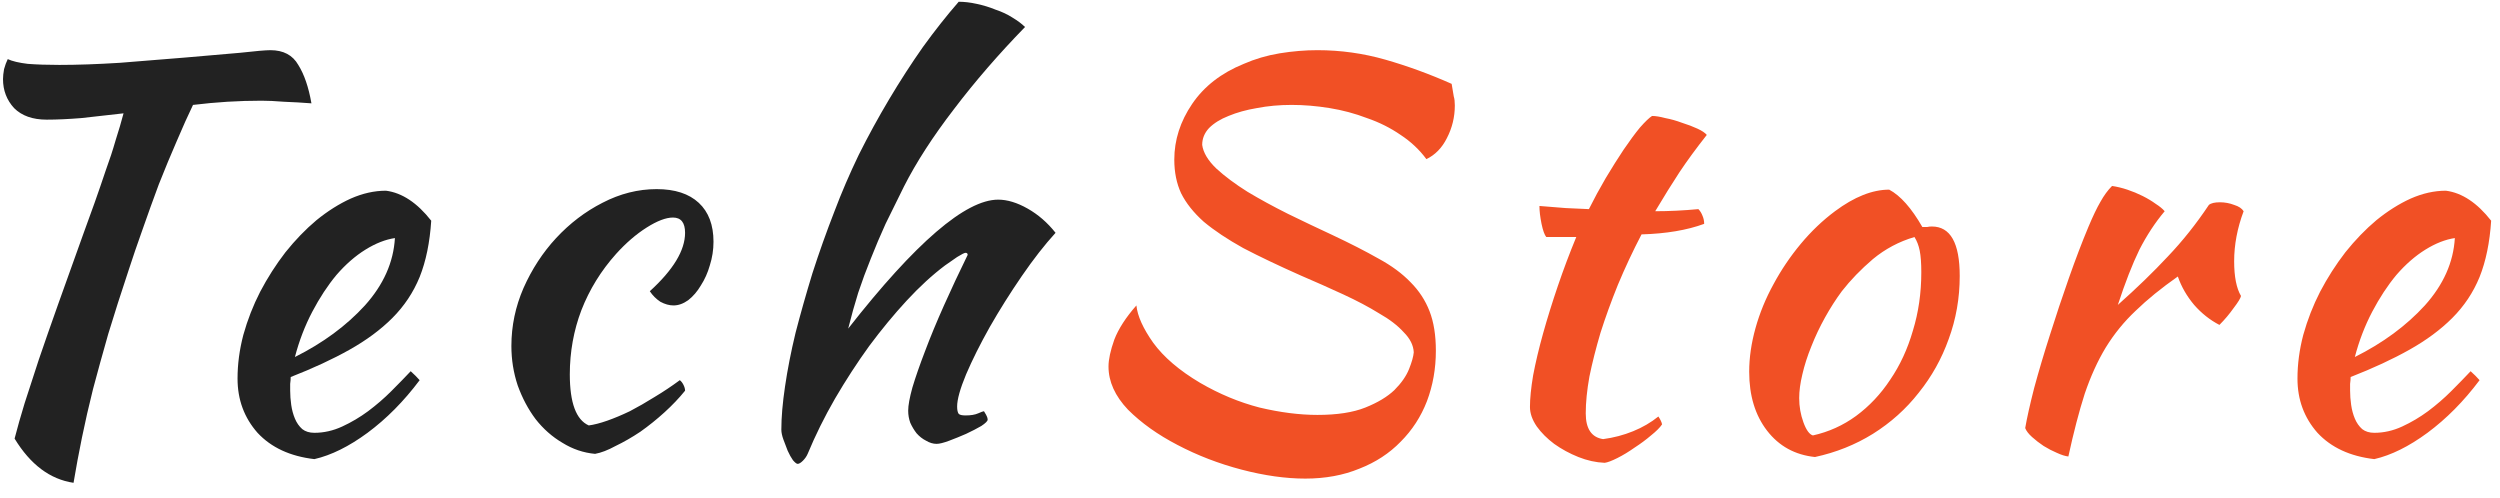
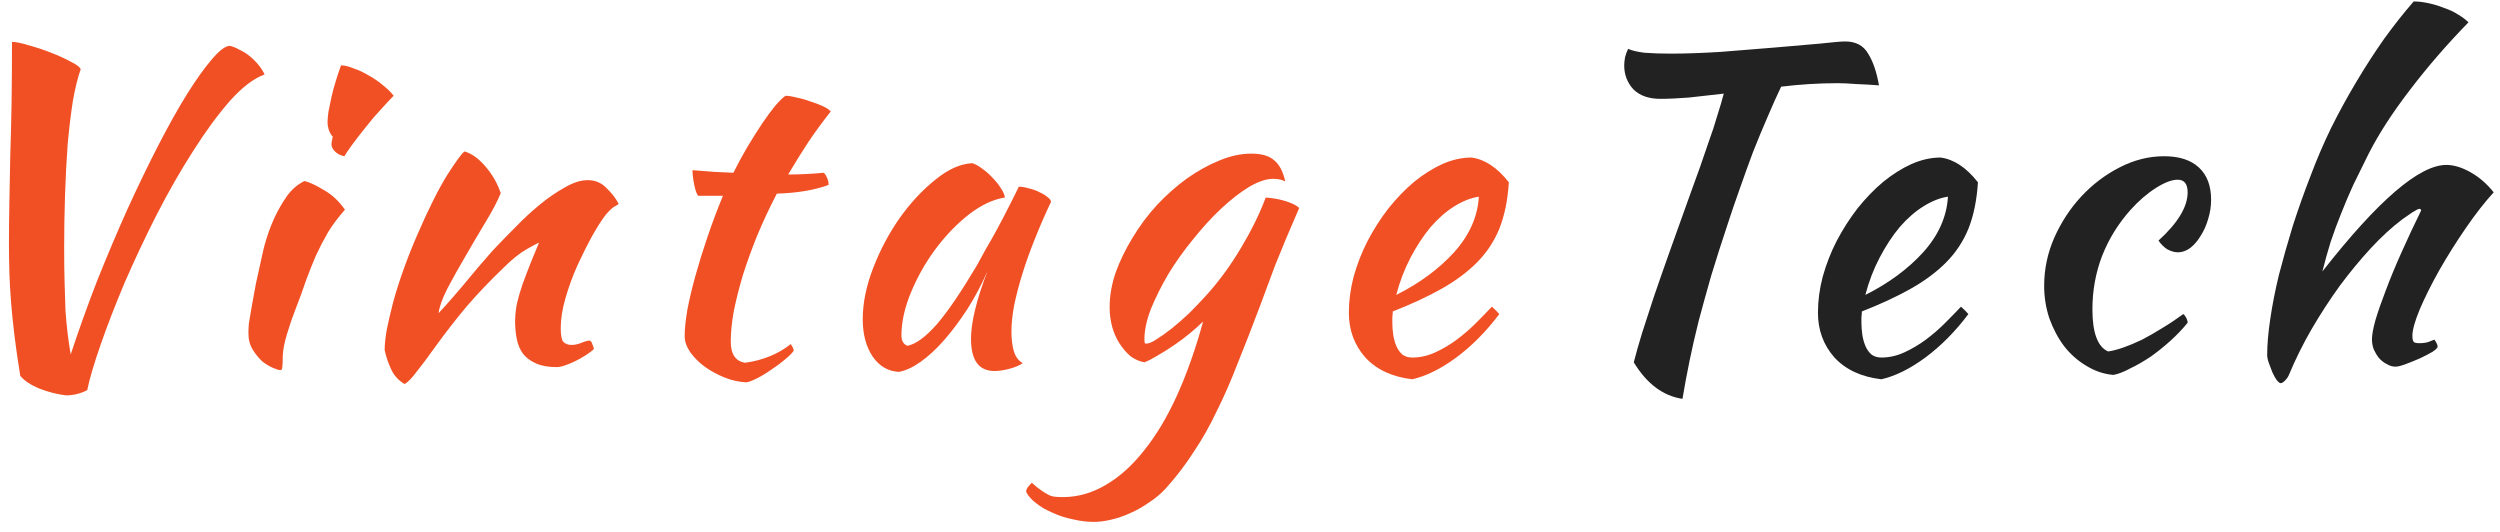
- <svg xmlns="http://www.w3.org/2000/svg" width="171" height="34" viewBox="0 0 171 34" fill="none">
-   <path d="M3.194 8.184C2.234 8.184 1.49 7.92 0.962 7.392C0.458 6.84 0.206 6.18 0.206 5.412C0.206 5.22 0.23 4.992 0.278 4.728C0.35 4.464 0.434 4.236 0.53 4.044C0.842 4.188 1.298 4.296 1.898 4.368C2.522 4.416 3.242 4.44 4.058 4.44C5.282 4.44 6.662 4.392 8.198 4.296C9.758 4.176 11.246 4.056 12.662 3.936C14.078 3.816 15.326 3.708 16.406 3.612C17.486 3.492 18.182 3.432 18.494 3.432C19.382 3.432 20.018 3.768 20.402 4.44C20.81 5.088 21.11 5.964 21.302 7.068C20.678 7.02 20.054 6.984 19.43 6.96C18.83 6.912 18.314 6.888 17.882 6.888C17.114 6.888 16.334 6.912 15.542 6.96C14.774 7.008 13.994 7.08 13.202 7.176C12.866 7.872 12.494 8.7 12.086 9.66C11.678 10.596 11.27 11.58 10.862 12.612C10.478 13.644 10.106 14.676 9.746 15.708C9.386 16.716 9.074 17.628 8.81 18.444C8.282 20.028 7.814 21.492 7.406 22.836C7.022 24.18 6.674 25.44 6.362 26.616C6.074 27.768 5.822 28.872 5.606 29.928C5.39 30.984 5.198 32.016 5.03 33.024C3.422 32.784 2.078 31.776 0.998 30C1.19 29.256 1.418 28.452 1.682 27.588C1.97 26.7 2.294 25.704 2.654 24.6C3.038 23.472 3.482 22.2 3.986 20.784C4.49 19.368 5.066 17.76 5.714 15.96C5.954 15.288 6.206 14.592 6.47 13.872C6.734 13.128 6.986 12.396 7.226 11.676C7.49 10.956 7.718 10.26 7.91 9.588C8.126 8.916 8.306 8.304 8.45 7.752C7.442 7.872 6.482 7.98 5.57 8.076C4.682 8.148 3.89 8.184 3.194 8.184ZM29.496 15.096C29.4 16.584 29.136 17.868 28.704 18.948C28.272 20.004 27.648 20.94 26.832 21.756C26.04 22.548 25.068 23.268 23.916 23.916C22.764 24.564 21.42 25.188 19.884 25.788C19.884 25.932 19.872 26.088 19.848 26.256C19.848 26.4 19.848 26.556 19.848 26.724C19.848 27.036 19.872 27.36 19.92 27.696C19.968 28.032 20.052 28.344 20.172 28.632C20.292 28.92 20.46 29.16 20.676 29.352C20.892 29.52 21.168 29.604 21.504 29.604C22.152 29.604 22.788 29.46 23.412 29.172C24.036 28.884 24.624 28.536 25.176 28.128C25.752 27.696 26.28 27.24 26.76 26.76C27.264 26.256 27.708 25.8 28.092 25.392C28.332 25.608 28.536 25.812 28.704 26.004C27.624 27.444 26.436 28.644 25.14 29.604C23.868 30.54 22.656 31.14 21.504 31.404C19.848 31.212 18.552 30.612 17.616 29.604C16.704 28.572 16.248 27.336 16.248 25.896C16.248 24.912 16.38 23.916 16.644 22.908C16.932 21.876 17.316 20.892 17.796 19.956C18.3 18.996 18.876 18.096 19.524 17.256C20.196 16.416 20.904 15.684 21.648 15.06C22.416 14.436 23.196 13.944 23.988 13.584C24.804 13.224 25.608 13.044 26.4 13.044C27.504 13.188 28.536 13.872 29.496 15.096ZM27.012 16.284C26.364 16.38 25.692 16.644 24.996 17.076C24.3 17.508 23.64 18.084 23.016 18.804C22.416 19.524 21.864 20.364 21.36 21.324C20.856 22.284 20.46 23.316 20.172 24.42C22.092 23.46 23.688 22.284 24.96 20.892C26.232 19.476 26.916 17.94 27.012 16.284ZM34.979 23.664C34.979 22.296 35.255 20.976 35.807 19.704C36.383 18.408 37.127 17.268 38.039 16.284C38.975 15.276 40.031 14.472 41.207 13.872C42.407 13.248 43.643 12.936 44.915 12.936C46.163 12.936 47.123 13.248 47.795 13.872C48.467 14.496 48.803 15.384 48.803 16.536C48.803 17.088 48.719 17.628 48.551 18.156C48.407 18.66 48.203 19.116 47.939 19.524C47.699 19.932 47.411 20.268 47.075 20.532C46.739 20.772 46.403 20.892 46.067 20.892C45.779 20.892 45.479 20.808 45.167 20.64C44.879 20.448 44.639 20.208 44.447 19.92C46.055 18.456 46.859 17.124 46.859 15.924C46.859 15.228 46.583 14.88 46.031 14.88C45.551 14.88 44.951 15.108 44.231 15.564C43.511 16.02 42.815 16.62 42.143 17.364C41.111 18.516 40.319 19.8 39.767 21.216C39.239 22.608 38.975 24.072 38.975 25.608C38.975 27.552 39.407 28.716 40.271 29.1C40.631 29.052 41.051 28.944 41.531 28.776C42.011 28.608 42.527 28.392 43.079 28.128C43.631 27.84 44.195 27.516 44.771 27.156C45.371 26.796 45.947 26.412 46.499 26.004C46.595 26.076 46.679 26.184 46.751 26.328C46.823 26.472 46.859 26.604 46.859 26.724C46.451 27.228 45.983 27.72 45.455 28.2C44.927 28.68 44.375 29.124 43.799 29.532C43.223 29.916 42.659 30.24 42.107 30.504C41.579 30.792 41.111 30.972 40.703 31.044C39.911 30.972 39.167 30.72 38.471 30.288C37.775 29.88 37.163 29.34 36.635 28.668C36.131 27.996 35.723 27.228 35.411 26.364C35.123 25.5 34.979 24.6 34.979 23.664ZM53.444 29.388C53.444 28.548 53.528 27.564 53.696 26.436C53.864 25.284 54.104 24.06 54.416 22.764C54.752 21.468 55.136 20.112 55.568 18.696C56.024 17.28 56.528 15.864 57.08 14.448C57.56 13.176 58.112 11.892 58.736 10.596C59.384 9.3 60.08 8.028 60.824 6.78C61.568 5.532 62.336 4.344 63.128 3.216C63.944 2.088 64.76 1.056 65.576 0.12C65.96 0.12 66.368 0.168 66.8 0.264C67.256 0.36 67.688 0.492 68.096 0.66C68.528 0.804 68.912 0.984 69.248 1.2C69.608 1.416 69.896 1.632 70.112 1.848C68.312 3.696 66.692 5.568 65.252 7.464C63.812 9.336 62.672 11.1 61.832 12.756C61.376 13.668 60.956 14.52 60.572 15.312C60.212 16.104 59.876 16.896 59.564 17.688C59.252 18.456 58.964 19.236 58.7 20.028C58.46 20.796 58.232 21.612 58.016 22.476C62.624 16.596 66.044 13.656 68.276 13.656C68.9 13.656 69.572 13.86 70.292 14.268C71.012 14.676 71.648 15.228 72.2 15.924C71.456 16.74 70.688 17.724 69.896 18.876C69.104 20.028 68.372 21.192 67.7 22.368C67.052 23.52 66.512 24.6 66.08 25.608C65.672 26.592 65.468 27.324 65.468 27.804C65.468 28.044 65.504 28.212 65.576 28.308C65.648 28.38 65.804 28.416 66.044 28.416C66.404 28.416 66.692 28.368 66.908 28.272C67.124 28.176 67.256 28.128 67.304 28.128C67.424 28.32 67.496 28.452 67.52 28.524C67.544 28.596 67.556 28.656 67.556 28.704C67.556 28.8 67.412 28.944 67.124 29.136C66.836 29.304 66.488 29.484 66.08 29.676C65.696 29.844 65.312 30 64.928 30.144C64.544 30.288 64.256 30.36 64.064 30.36C63.824 30.36 63.584 30.288 63.344 30.144C63.104 30.024 62.888 29.856 62.696 29.64C62.528 29.424 62.384 29.184 62.264 28.92C62.168 28.656 62.12 28.38 62.12 28.092C62.12 27.732 62.216 27.204 62.408 26.508C62.624 25.788 62.912 24.96 63.272 24.024C63.632 23.064 64.064 22.02 64.568 20.892C65.072 19.764 65.612 18.612 66.188 17.436C66.188 17.34 66.14 17.292 66.044 17.292C65.972 17.292 65.78 17.388 65.468 17.58C65.18 17.772 64.904 17.964 64.64 18.156C63.776 18.804 62.9 19.608 62.012 20.568C61.148 21.504 60.296 22.536 59.456 23.664C58.64 24.792 57.86 25.992 57.116 27.264C56.396 28.512 55.772 29.772 55.244 31.044C55.172 31.212 55.064 31.368 54.92 31.512C54.776 31.656 54.656 31.728 54.56 31.728C54.488 31.728 54.38 31.644 54.236 31.476C54.116 31.308 53.996 31.092 53.876 30.828C53.78 30.588 53.684 30.336 53.588 30.072C53.492 29.808 53.444 29.58 53.444 29.388Z" fill="#222222" />
-   <path d="M99.293 5.736C99.365 6.144 99.413 6.432 99.438 6.6C99.486 6.744 99.51 6.948 99.51 7.212C99.51 8.004 99.329 8.748 98.969 9.444C98.633 10.116 98.165 10.596 97.566 10.884C97.085 10.236 96.498 9.684 95.802 9.228C95.106 8.748 94.338 8.364 93.498 8.076C92.681 7.764 91.829 7.536 90.942 7.392C90.053 7.248 89.189 7.176 88.35 7.176C87.51 7.176 86.718 7.248 85.974 7.392C85.254 7.512 84.606 7.692 84.029 7.932C83.478 8.148 83.034 8.424 82.698 8.76C82.385 9.096 82.23 9.48 82.23 9.912C82.302 10.44 82.626 10.98 83.201 11.532C83.778 12.06 84.486 12.588 85.326 13.116C86.165 13.62 87.09 14.124 88.097 14.628C89.129 15.132 90.138 15.612 91.121 16.068C92.346 16.644 93.401 17.184 94.29 17.688C95.177 18.168 95.909 18.708 96.486 19.308C97.061 19.884 97.493 20.544 97.781 21.288C98.07 22.032 98.213 22.932 98.213 23.988C98.213 25.212 98.01 26.364 97.602 27.444C97.194 28.5 96.594 29.424 95.802 30.216C95.034 31.008 94.097 31.62 92.993 32.052C91.889 32.508 90.653 32.736 89.285 32.736C87.942 32.736 86.49 32.532 84.93 32.124C83.37 31.716 81.906 31.152 80.537 30.432C79.194 29.736 78.066 28.932 77.153 28.02C76.266 27.084 75.822 26.1 75.822 25.068C75.822 24.588 75.954 23.976 76.218 23.232C76.505 22.488 77.01 21.708 77.73 20.892C77.802 21.612 78.186 22.464 78.882 23.448C79.602 24.432 80.669 25.344 82.085 26.184C83.406 26.952 84.761 27.516 86.153 27.876C87.57 28.212 88.889 28.38 90.114 28.38C91.457 28.38 92.549 28.212 93.389 27.876C94.23 27.54 94.889 27.144 95.37 26.688C95.85 26.208 96.186 25.728 96.377 25.248C96.57 24.768 96.677 24.384 96.701 24.096C96.677 23.616 96.45 23.16 96.017 22.728C95.609 22.272 95.046 21.84 94.326 21.432C93.629 21 92.814 20.568 91.877 20.136C90.942 19.704 89.969 19.272 88.962 18.84C87.45 18.168 86.141 17.544 85.037 16.968C83.957 16.368 83.058 15.768 82.338 15.168C81.641 14.544 81.126 13.896 80.79 13.224C80.478 12.552 80.322 11.784 80.322 10.92C80.322 9.576 80.73 8.304 81.546 7.104C82.362 5.904 83.537 4.992 85.073 4.368C85.841 4.032 86.657 3.792 87.522 3.648C88.409 3.504 89.273 3.432 90.114 3.432C91.698 3.432 93.246 3.648 94.757 4.08C96.269 4.512 97.781 5.064 99.293 5.736ZM105.765 16.212C105.645 16.068 105.537 15.768 105.441 15.312C105.345 14.832 105.297 14.424 105.297 14.088C105.921 14.136 106.521 14.184 107.097 14.232C107.673 14.256 108.201 14.28 108.681 14.304C109.041 13.584 109.425 12.876 109.833 12.18C110.265 11.46 110.673 10.812 111.057 10.236C111.465 9.636 111.837 9.132 112.173 8.724C112.533 8.316 112.809 8.052 113.001 7.932C113.241 7.932 113.541 7.98 113.901 8.076C114.285 8.148 114.669 8.256 115.053 8.4C115.437 8.52 115.785 8.652 116.097 8.796C116.409 8.94 116.625 9.084 116.745 9.228C116.025 10.14 115.401 10.992 114.873 11.784C114.369 12.552 113.817 13.44 113.217 14.448C113.697 14.448 114.177 14.436 114.657 14.412C115.161 14.388 115.665 14.352 116.169 14.304C116.289 14.424 116.385 14.58 116.457 14.772C116.529 14.94 116.565 15.12 116.565 15.312C115.389 15.744 113.961 15.984 112.281 16.032C111.681 17.184 111.141 18.336 110.661 19.488C110.205 20.616 109.809 21.708 109.473 22.764C109.161 23.82 108.909 24.816 108.717 25.752C108.549 26.688 108.465 27.528 108.465 28.272C108.465 29.328 108.861 29.916 109.653 30.036C110.373 29.94 111.057 29.76 111.705 29.496C112.353 29.232 112.929 28.896 113.433 28.488C113.577 28.704 113.661 28.884 113.685 29.028C113.541 29.244 113.289 29.496 112.929 29.784C112.593 30.072 112.221 30.348 111.813 30.612C111.405 30.9 111.009 31.14 110.625 31.332C110.241 31.524 109.953 31.632 109.761 31.656C109.161 31.632 108.561 31.5 107.961 31.26C107.361 31.02 106.809 30.72 106.305 30.36C105.825 30 105.429 29.604 105.117 29.172C104.805 28.716 104.649 28.272 104.649 27.84C104.649 27.264 104.721 26.544 104.865 25.68C105.033 24.792 105.261 23.832 105.549 22.8C105.837 21.768 106.173 20.688 106.557 19.56C106.941 18.432 107.361 17.316 107.817 16.212H105.765ZM124.145 31.26C122.777 31.116 121.685 30.516 120.869 29.46C120.053 28.404 119.645 27.06 119.645 25.428C119.645 24.468 119.789 23.472 120.077 22.44C120.365 21.408 120.773 20.412 121.301 19.452C121.829 18.468 122.453 17.544 123.173 16.68C123.893 15.816 124.673 15.072 125.513 14.448C126.833 13.464 128.069 12.972 129.221 12.972C129.989 13.38 130.745 14.232 131.489 15.528C131.609 15.528 131.717 15.528 131.813 15.528C131.909 15.504 132.017 15.492 132.137 15.492C133.409 15.492 134.045 16.62 134.045 18.876C134.045 20.388 133.793 21.828 133.289 23.196C132.809 24.54 132.125 25.764 131.237 26.868C130.373 27.972 129.329 28.908 128.105 29.676C126.905 30.42 125.585 30.948 124.145 31.26ZM125.981 19.92C125.573 20.472 125.189 21.072 124.829 21.72C124.469 22.368 124.157 23.028 123.893 23.7C123.629 24.348 123.425 24.984 123.281 25.608C123.137 26.208 123.065 26.748 123.065 27.228C123.065 27.804 123.161 28.356 123.353 28.884C123.545 29.412 123.761 29.712 124.001 29.784C125.081 29.544 126.065 29.1 126.953 28.452C127.865 27.78 128.645 26.952 129.293 25.968C129.965 24.984 130.481 23.868 130.841 22.62C131.225 21.372 131.417 20.04 131.417 18.624C131.417 18 131.381 17.508 131.309 17.148C131.237 16.788 131.117 16.476 130.949 16.212C129.893 16.524 128.945 17.028 128.105 17.724C127.289 18.42 126.581 19.152 125.981 19.92ZM138.524 29.28C138.644 28.584 138.848 27.672 139.136 26.544C139.448 25.392 139.808 24.18 140.216 22.908C140.624 21.612 141.056 20.316 141.512 19.02C141.968 17.724 142.412 16.56 142.844 15.528C143.156 14.784 143.432 14.208 143.672 13.8C143.912 13.368 144.176 13.008 144.464 12.72C144.8 12.768 145.148 12.852 145.508 12.972C145.868 13.092 146.216 13.236 146.552 13.404C146.888 13.572 147.188 13.752 147.452 13.944C147.716 14.112 147.92 14.28 148.064 14.448C147.416 15.216 146.84 16.092 146.336 17.076C145.856 18.06 145.364 19.32 144.86 20.856C146.156 19.704 147.296 18.6 148.28 17.544C149.288 16.488 150.224 15.312 151.088 14.016C151.232 13.896 151.484 13.836 151.844 13.836C152.18 13.836 152.504 13.896 152.816 14.016C153.128 14.112 153.344 14.256 153.464 14.448C153.032 15.6 152.816 16.74 152.816 17.868C152.816 18.924 152.972 19.716 153.284 20.244C153.26 20.388 153.092 20.664 152.78 21.072C152.492 21.48 152.168 21.864 151.808 22.224C151.16 21.888 150.584 21.432 150.08 20.856C149.576 20.256 149.204 19.608 148.964 18.912C147.836 19.704 146.876 20.484 146.084 21.252C145.292 21.996 144.608 22.836 144.032 23.772C143.48 24.684 143 25.74 142.592 26.94C142.208 28.14 141.836 29.568 141.476 31.224C141.26 31.2 140.996 31.116 140.684 30.972C140.396 30.852 140.096 30.696 139.784 30.504C139.496 30.312 139.232 30.108 138.992 29.892C138.752 29.676 138.596 29.472 138.524 29.28ZM170.395 15.096C170.299 16.584 170.035 17.868 169.603 18.948C169.171 20.004 168.547 20.94 167.731 21.756C166.939 22.548 165.967 23.268 164.815 23.916C163.663 24.564 162.319 25.188 160.783 25.788C160.783 25.932 160.771 26.088 160.747 26.256C160.747 26.4 160.747 26.556 160.747 26.724C160.747 27.036 160.771 27.36 160.819 27.696C160.867 28.032 160.951 28.344 161.071 28.632C161.191 28.92 161.359 29.16 161.575 29.352C161.791 29.52 162.067 29.604 162.403 29.604C163.051 29.604 163.687 29.46 164.311 29.172C164.935 28.884 165.523 28.536 166.075 28.128C166.651 27.696 167.179 27.24 167.659 26.76C168.163 26.256 168.607 25.8 168.991 25.392C169.231 25.608 169.435 25.812 169.603 26.004C168.523 27.444 167.335 28.644 166.039 29.604C164.767 30.54 163.555 31.14 162.403 31.404C160.747 31.212 159.451 30.612 158.515 29.604C157.603 28.572 157.147 27.336 157.147 25.896C157.147 24.912 157.279 23.916 157.543 22.908C157.831 21.876 158.215 20.892 158.695 19.956C159.199 18.996 159.775 18.096 160.423 17.256C161.095 16.416 161.803 15.684 162.547 15.06C163.315 14.436 164.095 13.944 164.887 13.584C165.703 13.224 166.507 13.044 167.299 13.044C168.403 13.188 169.435 13.872 170.395 15.096ZM167.911 16.284C167.263 16.38 166.591 16.644 165.895 17.076C165.199 17.508 164.539 18.084 163.915 18.804C163.315 19.524 162.763 20.364 162.259 21.324C161.755 22.284 161.359 23.316 161.071 24.42C162.991 23.46 164.587 22.284 165.859 20.892C167.131 19.476 167.815 17.94 167.911 16.284Z" fill="#F15025" />
+ <svg xmlns="http://www.w3.org/2000/svg" width="207" height="44" viewBox="0 0 207 44" fill="none">
+   <path d="M7.221 32.304C6.669 32.592 6.081 32.736 5.457 32.736C4.689 32.64 3.945 32.448 3.225 32.16C2.529 31.872 2.013 31.524 1.677 31.116C1.485 29.94 1.329 28.86 1.209 27.876C1.089 26.892 0.993 25.968 0.921 25.104C0.849 24.216 0.801 23.376 0.777 22.584C0.753 21.768 0.741 20.952 0.741 20.136C0.741 19.056 0.753 17.916 0.777 16.716C0.801 15.516 0.825 14.244 0.849 12.9C0.897 11.532 0.933 10.08 0.957 8.544C0.981 6.984 0.993 5.292 0.993 3.468C1.305 3.468 1.773 3.564 2.397 3.756C3.021 3.924 3.633 4.128 4.233 4.368C4.857 4.608 5.409 4.86 5.889 5.124C6.369 5.364 6.633 5.568 6.681 5.736C6.441 6.408 6.225 7.284 6.033 8.364C5.865 9.444 5.721 10.644 5.601 11.964C5.505 13.284 5.433 14.676 5.385 16.14C5.337 17.604 5.313 19.056 5.313 20.496C5.313 21.576 5.325 22.548 5.349 23.412C5.373 24.252 5.397 25.02 5.421 25.716C5.469 26.388 5.529 27.024 5.601 27.624C5.673 28.2 5.757 28.776 5.853 29.352C6.525 27.312 7.257 25.272 8.049 23.232C8.865 21.192 9.693 19.236 10.533 17.364C11.397 15.468 12.249 13.704 13.089 12.072C13.929 10.44 14.721 9.024 15.465 7.824C16.233 6.6 16.917 5.64 17.517 4.944C18.117 4.224 18.609 3.84 18.993 3.792C19.257 3.84 19.533 3.948 19.821 4.116C20.133 4.26 20.421 4.44 20.685 4.656C20.949 4.872 21.189 5.112 21.405 5.376C21.621 5.64 21.789 5.904 21.909 6.168C21.021 6.48 20.061 7.212 19.029 8.364C18.021 9.516 17.001 10.908 15.969 12.54C14.937 14.148 13.929 15.912 12.945 17.832C11.985 19.728 11.109 21.588 10.317 23.412C9.549 25.236 8.889 26.94 8.337 28.524C7.785 30.108 7.413 31.368 7.221 32.304ZM20.569 27.588C20.569 27.372 20.581 27.108 20.605 26.796C20.653 26.46 20.725 26.028 20.821 25.5C20.917 24.948 21.037 24.288 21.181 23.52C21.349 22.752 21.553 21.828 21.793 20.748C21.841 20.508 21.949 20.124 22.117 19.596C22.285 19.068 22.501 18.516 22.765 17.94C23.053 17.34 23.389 16.764 23.773 16.212C24.181 15.66 24.661 15.252 25.213 14.988C25.621 15.084 26.161 15.336 26.833 15.744C27.505 16.128 28.081 16.668 28.561 17.364C28.009 17.988 27.541 18.612 27.157 19.236C26.797 19.86 26.461 20.508 26.149 21.18C25.861 21.852 25.585 22.548 25.321 23.268C25.081 23.988 24.805 24.744 24.493 25.536C24.229 26.208 23.989 26.904 23.773 27.624C23.557 28.32 23.437 28.932 23.413 29.46C23.413 29.892 23.401 30.192 23.377 30.36C23.377 30.552 23.317 30.648 23.197 30.648C23.101 30.648 22.909 30.588 22.621 30.468C22.333 30.348 22.033 30.168 21.721 29.928C21.433 29.664 21.169 29.34 20.929 28.956C20.689 28.572 20.569 28.116 20.569 27.588ZM27.445 11.964C27.445 11.82 27.481 11.604 27.553 11.316C27.433 11.196 27.325 11.016 27.229 10.776C27.157 10.536 27.121 10.32 27.121 10.128C27.121 9.912 27.145 9.624 27.193 9.264C27.265 8.88 27.349 8.472 27.445 8.04C27.541 7.608 27.661 7.164 27.805 6.708C27.949 6.228 28.093 5.796 28.237 5.412C28.525 5.412 28.873 5.496 29.281 5.664C29.713 5.808 30.145 6.012 30.577 6.276C31.009 6.516 31.405 6.792 31.765 7.104C32.125 7.392 32.401 7.668 32.593 7.932C32.329 8.196 31.981 8.568 31.549 9.048C31.117 9.504 30.697 9.996 30.289 10.524C29.881 11.028 29.509 11.508 29.173 11.964C28.837 12.42 28.621 12.744 28.525 12.936C28.237 12.888 27.985 12.768 27.769 12.576C27.553 12.36 27.445 12.156 27.445 11.964ZM38.473 12.54C39.097 12.732 39.685 13.164 40.237 13.836C40.789 14.484 41.197 15.204 41.461 15.996C41.197 16.644 40.789 17.424 40.237 18.336C39.685 19.248 39.133 20.184 38.581 21.144C38.029 22.08 37.525 22.98 37.069 23.844C36.637 24.684 36.385 25.38 36.313 25.932C36.697 25.524 37.117 25.056 37.573 24.528C38.053 23.976 38.509 23.436 38.941 22.908C39.397 22.356 39.817 21.864 40.201 21.432C40.585 20.976 40.885 20.64 41.101 20.424C41.557 19.944 42.097 19.392 42.721 18.768C43.345 18.12 43.993 17.52 44.665 16.968C45.361 16.392 46.057 15.912 46.753 15.528C47.449 15.12 48.085 14.916 48.661 14.916C49.285 14.916 49.801 15.132 50.209 15.564C50.641 15.972 50.977 16.404 51.217 16.86C51.217 16.908 51.121 16.98 50.929 17.076C50.761 17.148 50.509 17.376 50.173 17.76C49.837 18.192 49.453 18.792 49.021 19.56C48.613 20.304 48.205 21.12 47.797 22.008C47.413 22.872 47.089 23.76 46.825 24.672C46.561 25.584 46.429 26.412 46.429 27.156C46.429 27.756 46.501 28.14 46.645 28.308C46.813 28.476 47.041 28.56 47.329 28.56C47.593 28.56 47.869 28.5 48.157 28.38C48.445 28.26 48.673 28.2 48.841 28.2C48.937 28.248 49.009 28.356 49.057 28.524C49.129 28.668 49.165 28.8 49.165 28.92C48.973 29.088 48.745 29.256 48.481 29.424C48.217 29.592 47.941 29.748 47.653 29.892C47.365 30.036 47.077 30.156 46.789 30.252C46.525 30.348 46.285 30.396 46.069 30.396C45.373 30.396 44.797 30.288 44.341 30.072C43.909 29.88 43.561 29.616 43.297 29.28C43.057 28.944 42.889 28.548 42.793 28.092C42.697 27.612 42.649 27.108 42.649 26.58C42.649 26.292 42.673 25.968 42.721 25.608C42.769 25.248 42.865 24.828 43.009 24.348C43.153 23.844 43.357 23.256 43.621 22.584C43.885 21.888 44.221 21.06 44.629 20.1C44.581 20.1 44.257 20.268 43.657 20.604C43.057 20.94 42.409 21.456 41.713 22.152C40.585 23.232 39.565 24.3 38.653 25.356C37.765 26.412 36.853 27.588 35.917 28.884C35.389 29.628 34.921 30.252 34.513 30.756C34.129 31.284 33.793 31.632 33.505 31.8C33.001 31.512 32.629 31.104 32.389 30.576C32.149 30.072 31.969 29.544 31.849 28.992C31.849 28.536 31.909 27.96 32.029 27.264C32.173 26.568 32.353 25.8 32.569 24.96C32.809 24.096 33.097 23.196 33.433 22.26C33.769 21.324 34.141 20.388 34.549 19.452C35.461 17.34 36.289 15.684 37.033 14.484C37.801 13.284 38.281 12.636 38.473 12.54ZM57.807 16.212C57.687 16.068 57.579 15.768 57.483 15.312C57.387 14.832 57.339 14.424 57.339 14.088C57.963 14.136 58.563 14.184 59.139 14.232C59.715 14.256 60.243 14.28 60.723 14.304C61.083 13.584 61.467 12.876 61.875 12.18C62.307 11.46 62.715 10.812 63.099 10.236C63.507 9.636 63.879 9.132 64.215 8.724C64.575 8.316 64.851 8.052 65.043 7.932C65.283 7.932 65.583 7.98 65.943 8.076C66.327 8.148 66.711 8.256 67.095 8.4C67.479 8.52 67.827 8.652 68.139 8.796C68.451 8.94 68.667 9.084 68.787 9.228C68.067 10.14 67.443 10.992 66.915 11.784C66.411 12.552 65.859 13.44 65.259 14.448C65.739 14.448 66.219 14.436 66.699 14.412C67.203 14.388 67.707 14.352 68.211 14.304C68.331 14.424 68.427 14.58 68.499 14.772C68.571 14.94 68.607 15.12 68.607 15.312C67.431 15.744 66.003 15.984 64.323 16.032C63.723 17.184 63.183 18.336 62.703 19.488C62.247 20.616 61.851 21.708 61.515 22.764C61.203 23.82 60.951 24.816 60.759 25.752C60.591 26.688 60.507 27.528 60.507 28.272C60.507 29.328 60.903 29.916 61.695 30.036C62.415 29.94 63.099 29.76 63.747 29.496C64.395 29.232 64.971 28.896 65.475 28.488C65.619 28.704 65.703 28.884 65.727 29.028C65.583 29.244 65.331 29.496 64.971 29.784C64.635 30.072 64.263 30.348 63.855 30.612C63.447 30.9 63.051 31.14 62.667 31.332C62.283 31.524 61.995 31.632 61.803 31.656C61.203 31.632 60.603 31.5 60.003 31.26C59.403 31.02 58.851 30.72 58.347 30.36C57.867 30 57.471 29.604 57.159 29.172C56.847 28.716 56.691 28.272 56.691 27.84C56.691 27.264 56.763 26.544 56.907 25.68C57.075 24.792 57.303 23.832 57.591 22.8C57.879 21.768 58.215 20.688 58.599 19.56C58.983 18.432 59.403 17.316 59.859 16.212H57.807ZM84.359 15.456C84.599 15.456 84.875 15.504 85.187 15.6C85.523 15.672 85.823 15.78 86.087 15.924C86.351 16.044 86.567 16.176 86.735 16.32C86.927 16.464 87.023 16.596 87.023 16.716C86.543 17.724 86.099 18.744 85.691 19.776C85.283 20.784 84.935 21.756 84.647 22.692C84.359 23.628 84.131 24.504 83.963 25.32C83.819 26.136 83.747 26.844 83.747 27.444C83.747 28.116 83.819 28.68 83.963 29.136C84.107 29.568 84.347 29.88 84.683 30.072C84.395 30.264 84.023 30.42 83.567 30.54C83.111 30.66 82.703 30.72 82.343 30.72C81.047 30.72 80.399 29.832 80.399 28.056C80.399 26.688 80.855 24.816 81.767 22.44C81.287 23.544 80.735 24.588 80.111 25.572C79.487 26.532 78.851 27.384 78.203 28.128C77.555 28.872 76.895 29.484 76.223 29.964C75.575 30.42 74.975 30.696 74.423 30.792C73.535 30.744 72.815 30.324 72.263 29.532C71.711 28.716 71.435 27.684 71.435 26.436C71.435 25.092 71.723 23.676 72.299 22.188C72.875 20.7 73.607 19.32 74.495 18.048C75.407 16.776 76.391 15.72 77.447 14.88C78.503 14.016 79.523 13.56 80.507 13.512C80.747 13.584 81.011 13.728 81.299 13.944C81.611 14.16 81.899 14.412 82.163 14.7C82.451 14.988 82.691 15.288 82.883 15.6C83.075 15.888 83.183 16.14 83.207 16.356C82.247 16.5 81.251 16.968 80.219 17.76C79.211 18.552 78.287 19.512 77.447 20.64C76.631 21.744 75.959 22.932 75.431 24.204C74.903 25.476 74.639 26.664 74.639 27.768C74.639 28.224 74.807 28.512 75.143 28.632C75.839 28.488 76.643 27.9 77.555 26.868C78.467 25.812 79.571 24.192 80.867 22.008C81.107 21.576 81.371 21.096 81.659 20.568C81.971 20.04 82.283 19.488 82.595 18.912C82.907 18.336 83.207 17.76 83.495 17.184C83.807 16.584 84.095 16.008 84.359 15.456ZM84.966 40.728C84.966 40.584 85.014 40.452 85.11 40.332C85.206 40.212 85.314 40.092 85.434 39.972C85.722 40.236 85.974 40.44 86.19 40.584C86.382 40.728 86.574 40.848 86.766 40.944C86.934 41.04 87.114 41.1 87.306 41.124C87.498 41.148 87.726 41.16 87.99 41.16C89.238 41.16 90.426 40.824 91.554 40.152C92.682 39.504 93.738 38.556 94.722 37.308C95.73 36.06 96.642 34.536 97.458 32.736C98.274 30.936 98.994 28.896 99.618 26.616C99.33 26.904 98.97 27.228 98.538 27.588C98.13 27.924 97.698 28.248 97.242 28.56C96.786 28.872 96.33 29.16 95.874 29.424C95.442 29.688 95.07 29.88 94.758 30C94.35 29.928 93.966 29.76 93.606 29.496C93.27 29.208 92.97 28.86 92.706 28.452C92.442 28.044 92.238 27.588 92.094 27.084C91.95 26.556 91.878 26.004 91.878 25.428C91.878 24.492 92.046 23.532 92.382 22.548C92.742 21.564 93.21 20.604 93.786 19.668C94.362 18.708 95.034 17.808 95.802 16.968C96.594 16.128 97.422 15.396 98.286 14.772C99.174 14.148 100.062 13.656 100.95 13.296C101.862 12.912 102.75 12.72 103.614 12.72C104.454 12.72 105.078 12.9 105.486 13.26C105.918 13.596 106.23 14.184 106.422 15.024C106.158 14.88 105.822 14.808 105.414 14.808C104.838 14.808 104.166 15.036 103.398 15.492C102.654 15.948 101.886 16.548 101.094 17.292C100.326 18.012 99.558 18.852 98.79 19.812C98.022 20.748 97.338 21.708 96.738 22.692C96.162 23.676 95.682 24.636 95.298 25.572C94.938 26.508 94.758 27.348 94.758 28.092C94.758 28.26 94.77 28.368 94.794 28.416C94.818 28.44 94.854 28.452 94.902 28.452C95.118 28.452 95.406 28.332 95.766 28.092C96.15 27.852 96.57 27.552 97.026 27.192C97.506 26.808 97.998 26.376 98.502 25.896C99.006 25.392 99.486 24.888 99.942 24.384C100.974 23.232 101.91 21.948 102.75 20.532C103.614 19.092 104.298 17.7 104.802 16.356C105.45 16.404 106.026 16.512 106.53 16.68C107.034 16.848 107.382 17.028 107.574 17.22C106.758 19.092 106.098 20.664 105.594 21.936C105.114 23.208 104.694 24.336 104.334 25.32C103.686 27.048 103.074 28.62 102.498 30.036C101.946 31.476 101.37 32.796 100.77 33.996C100.194 35.22 99.558 36.348 98.862 37.38C98.19 38.436 97.422 39.444 96.558 40.404C96.15 40.86 95.682 41.256 95.154 41.592C94.65 41.952 94.122 42.252 93.57 42.492C93.042 42.732 92.514 42.912 91.986 43.032C91.482 43.152 91.014 43.212 90.582 43.212C90.006 43.212 89.418 43.14 88.818 42.996C88.218 42.876 87.666 42.696 87.162 42.456C86.634 42.24 86.178 41.976 85.794 41.664C85.41 41.376 85.134 41.064 84.966 40.728ZM124.933 15.096C124.837 16.584 124.573 17.868 124.141 18.948C123.709 20.004 123.085 20.94 122.269 21.756C121.477 22.548 120.505 23.268 119.353 23.916C118.201 24.564 116.857 25.188 115.321 25.788C115.321 25.932 115.309 26.088 115.285 26.256C115.285 26.4 115.285 26.556 115.285 26.724C115.285 27.036 115.309 27.36 115.357 27.696C115.405 28.032 115.489 28.344 115.609 28.632C115.729 28.92 115.897 29.16 116.113 29.352C116.329 29.52 116.605 29.604 116.941 29.604C117.589 29.604 118.225 29.46 118.849 29.172C119.473 28.884 120.061 28.536 120.613 28.128C121.189 27.696 121.717 27.24 122.197 26.76C122.701 26.256 123.145 25.8 123.529 25.392C123.769 25.608 123.973 25.812 124.141 26.004C123.061 27.444 121.873 28.644 120.577 29.604C119.305 30.54 118.093 31.14 116.941 31.404C115.285 31.212 113.989 30.612 113.053 29.604C112.141 28.572 111.685 27.336 111.685 25.896C111.685 24.912 111.817 23.916 112.081 22.908C112.369 21.876 112.753 20.892 113.233 19.956C113.737 18.996 114.313 18.096 114.961 17.256C115.633 16.416 116.341 15.684 117.085 15.06C117.853 14.436 118.633 13.944 119.425 13.584C120.241 13.224 121.045 13.044 121.837 13.044C122.941 13.188 123.973 13.872 124.933 15.096ZM122.449 16.284C121.801 16.38 121.129 16.644 120.433 17.076C119.737 17.508 119.077 18.084 118.453 18.804C117.853 19.524 117.301 20.364 116.797 21.324C116.293 22.284 115.897 23.316 115.609 24.42C117.529 23.46 119.125 22.284 120.397 20.892C121.669 19.476 122.353 17.94 122.449 16.284Z" fill="#F15025" />
+   <path d="M137.472 8.184C136.512 8.184 135.768 7.92 135.24 7.392C134.736 6.84 134.484 6.18 134.484 5.412C134.484 5.22 134.508 4.992 134.556 4.728C134.628 4.464 134.712 4.236 134.808 4.044C135.12 4.188 135.576 4.296 136.176 4.368C136.8 4.416 137.52 4.44 138.336 4.44C139.56 4.44 140.94 4.392 142.476 4.296C144.036 4.176 145.524 4.056 146.94 3.936C148.356 3.816 149.604 3.708 150.684 3.612C151.764 3.492 152.46 3.432 152.772 3.432C153.66 3.432 154.296 3.768 154.68 4.44C155.088 5.088 155.388 5.964 155.58 7.068C154.956 7.02 154.332 6.984 153.708 6.96C153.108 6.912 152.592 6.888 152.16 6.888C151.392 6.888 150.612 6.912 149.82 6.96C149.052 7.008 148.272 7.08 147.48 7.176C147.144 7.872 146.772 8.7 146.364 9.66C145.956 10.596 145.548 11.58 145.14 12.612C144.756 13.644 144.384 14.676 144.024 15.708C143.664 16.716 143.352 17.628 143.088 18.444C142.56 20.028 142.092 21.492 141.684 22.836C141.3 24.18 140.952 25.44 140.64 26.616C140.352 27.768 140.1 28.872 139.884 29.928C139.668 30.984 139.476 32.016 139.308 33.024C137.7 32.784 136.356 31.776 135.276 30C135.468 29.256 135.696 28.452 135.96 27.588C136.248 26.7 136.572 25.704 136.932 24.6C137.316 23.472 137.76 22.2 138.264 20.784C138.768 19.368 139.344 17.76 139.992 15.96C140.232 15.288 140.484 14.592 140.748 13.872C141.012 13.128 141.264 12.396 141.504 11.676C141.768 10.956 141.996 10.26 142.188 9.588C142.404 8.916 142.584 8.304 142.728 7.752C141.72 7.872 140.76 7.98 139.848 8.076C138.96 8.148 138.168 8.184 137.472 8.184ZM163.774 15.096C163.678 16.584 163.414 17.868 162.982 18.948C162.55 20.004 161.926 20.94 161.11 21.756C160.318 22.548 159.346 23.268 158.194 23.916C157.042 24.564 155.698 25.188 154.162 25.788C154.162 25.932 154.15 26.088 154.126 26.256C154.126 26.4 154.126 26.556 154.126 26.724C154.126 27.036 154.15 27.36 154.198 27.696C154.246 28.032 154.33 28.344 154.45 28.632C154.57 28.92 154.738 29.16 154.954 29.352C155.17 29.52 155.446 29.604 155.782 29.604C156.43 29.604 157.066 29.46 157.69 29.172C158.314 28.884 158.902 28.536 159.454 28.128C160.03 27.696 160.558 27.24 161.038 26.76C161.542 26.256 161.986 25.8 162.37 25.392C162.61 25.608 162.814 25.812 162.982 26.004C161.902 27.444 160.714 28.644 159.418 29.604C158.146 30.54 156.934 31.14 155.782 31.404C154.126 31.212 152.83 30.612 151.894 29.604C150.982 28.572 150.526 27.336 150.526 25.896C150.526 24.912 150.658 23.916 150.922 22.908C151.21 21.876 151.594 20.892 152.074 19.956C152.578 18.996 153.154 18.096 153.802 17.256C154.474 16.416 155.182 15.684 155.926 15.06C156.694 14.436 157.474 13.944 158.266 13.584C159.082 13.224 159.886 13.044 160.678 13.044C161.782 13.188 162.814 13.872 163.774 15.096ZM161.29 16.284C160.642 16.38 159.97 16.644 159.274 17.076C158.578 17.508 157.918 18.084 157.294 18.804C156.694 19.524 156.142 20.364 155.638 21.324C155.134 22.284 154.738 23.316 154.45 24.42C156.37 23.46 157.966 22.284 159.238 20.892C160.51 19.476 161.194 17.94 161.29 16.284ZM169.256 23.664C169.256 22.296 169.532 20.976 170.084 19.704C170.66 18.408 171.404 17.268 172.316 16.284C173.252 15.276 174.308 14.472 175.484 13.872C176.684 13.248 177.92 12.936 179.192 12.936C180.44 12.936 181.4 13.248 182.072 13.872C182.744 14.496 183.08 15.384 183.08 16.536C183.08 17.088 182.996 17.628 182.828 18.156C182.684 18.66 182.48 19.116 182.216 19.524C181.976 19.932 181.688 20.268 181.352 20.532C181.016 20.772 180.68 20.892 180.344 20.892C180.056 20.892 179.756 20.808 179.444 20.64C179.156 20.448 178.916 20.208 178.724 19.92C180.332 18.456 181.136 17.124 181.136 15.924C181.136 15.228 180.86 14.88 180.308 14.88C179.828 14.88 179.228 15.108 178.508 15.564C177.788 16.02 177.092 16.62 176.42 17.364C175.388 18.516 174.596 19.8 174.044 21.216C173.516 22.608 173.252 24.072 173.252 25.608C173.252 27.552 173.684 28.716 174.548 29.1C174.908 29.052 175.328 28.944 175.808 28.776C176.288 28.608 176.804 28.392 177.356 28.128C177.908 27.84 178.472 27.516 179.048 27.156C179.648 26.796 180.224 26.412 180.776 26.004C180.872 26.076 180.956 26.184 181.028 26.328C181.1 26.472 181.136 26.604 181.136 26.724C180.728 27.228 180.26 27.72 179.732 28.2C179.204 28.68 178.652 29.124 178.076 29.532C177.5 29.916 176.936 30.24 176.384 30.504C175.856 30.792 175.388 30.972 174.98 31.044C174.188 30.972 173.444 30.72 172.748 30.288C172.052 29.88 171.44 29.34 170.912 28.668C170.408 27.996 170 27.228 169.688 26.364C169.4 25.5 169.256 24.6 169.256 23.664ZM187.722 29.388C187.722 28.548 187.806 27.564 187.974 26.436C188.142 25.284 188.382 24.06 188.694 22.764C189.03 21.468 189.414 20.112 189.846 18.696C190.302 17.28 190.806 15.864 191.358 14.448C191.838 13.176 192.39 11.892 193.014 10.596C193.662 9.3 194.358 8.028 195.102 6.78C195.846 5.532 196.614 4.344 197.406 3.216C198.222 2.088 199.038 1.056 199.854 0.12C200.238 0.12 200.646 0.168 201.078 0.264C201.534 0.36 201.966 0.492 202.374 0.66C202.806 0.804 203.19 0.984 203.526 1.2C203.886 1.416 204.174 1.632 204.39 1.848C202.59 3.696 200.97 5.568 199.53 7.464C198.09 9.336 196.95 11.1 196.11 12.756C195.654 13.668 195.234 14.52 194.85 15.312C194.49 16.104 194.154 16.896 193.842 17.688C193.53 18.456 193.242 19.236 192.978 20.028C192.738 20.796 192.51 21.612 192.294 22.476C196.902 16.596 200.322 13.656 202.554 13.656C203.178 13.656 203.85 13.86 204.57 14.268C205.29 14.676 205.926 15.228 206.478 15.924C205.734 16.74 204.966 17.724 204.174 18.876C203.382 20.028 202.65 21.192 201.978 22.368C201.33 23.52 200.79 24.6 200.358 25.608C199.95 26.592 199.746 27.324 199.746 27.804C199.746 28.044 199.782 28.212 199.854 28.308C199.926 28.38 200.082 28.416 200.322 28.416C200.682 28.416 200.97 28.368 201.186 28.272C201.402 28.176 201.534 28.128 201.582 28.128C201.702 28.32 201.774 28.452 201.798 28.524C201.822 28.596 201.834 28.656 201.834 28.704C201.834 28.8 201.69 28.944 201.402 29.136C201.114 29.304 200.766 29.484 200.358 29.676C199.974 29.844 199.59 30 199.206 30.144C198.822 30.288 198.534 30.36 198.342 30.36C198.102 30.36 197.862 30.288 197.622 30.144C197.382 30.024 197.166 29.856 196.974 29.64C196.806 29.424 196.662 29.184 196.542 28.92C196.446 28.656 196.398 28.38 196.398 28.092C196.398 27.732 196.494 27.204 196.686 26.508C196.902 25.788 197.19 24.96 197.55 24.024C197.91 23.064 198.342 22.02 198.846 20.892C199.35 19.764 199.89 18.612 200.466 17.436C200.466 17.34 200.418 17.292 200.322 17.292C200.25 17.292 200.058 17.388 199.746 17.58C199.458 17.772 199.182 17.964 198.918 18.156C198.054 18.804 197.178 19.608 196.29 20.568C195.426 21.504 194.574 22.536 193.734 23.664C192.918 24.792 192.138 25.992 191.394 27.264C190.674 28.512 190.05 29.772 189.522 31.044C189.45 31.212 189.342 31.368 189.198 31.512C189.054 31.656 188.934 31.728 188.838 31.728C188.766 31.728 188.658 31.644 188.514 31.476C188.394 31.308 188.274 31.092 188.154 30.828C188.058 30.588 187.962 30.336 187.866 30.072C187.77 29.808 187.722 29.58 187.722 29.388Z" fill="#222222" />
</svg>
